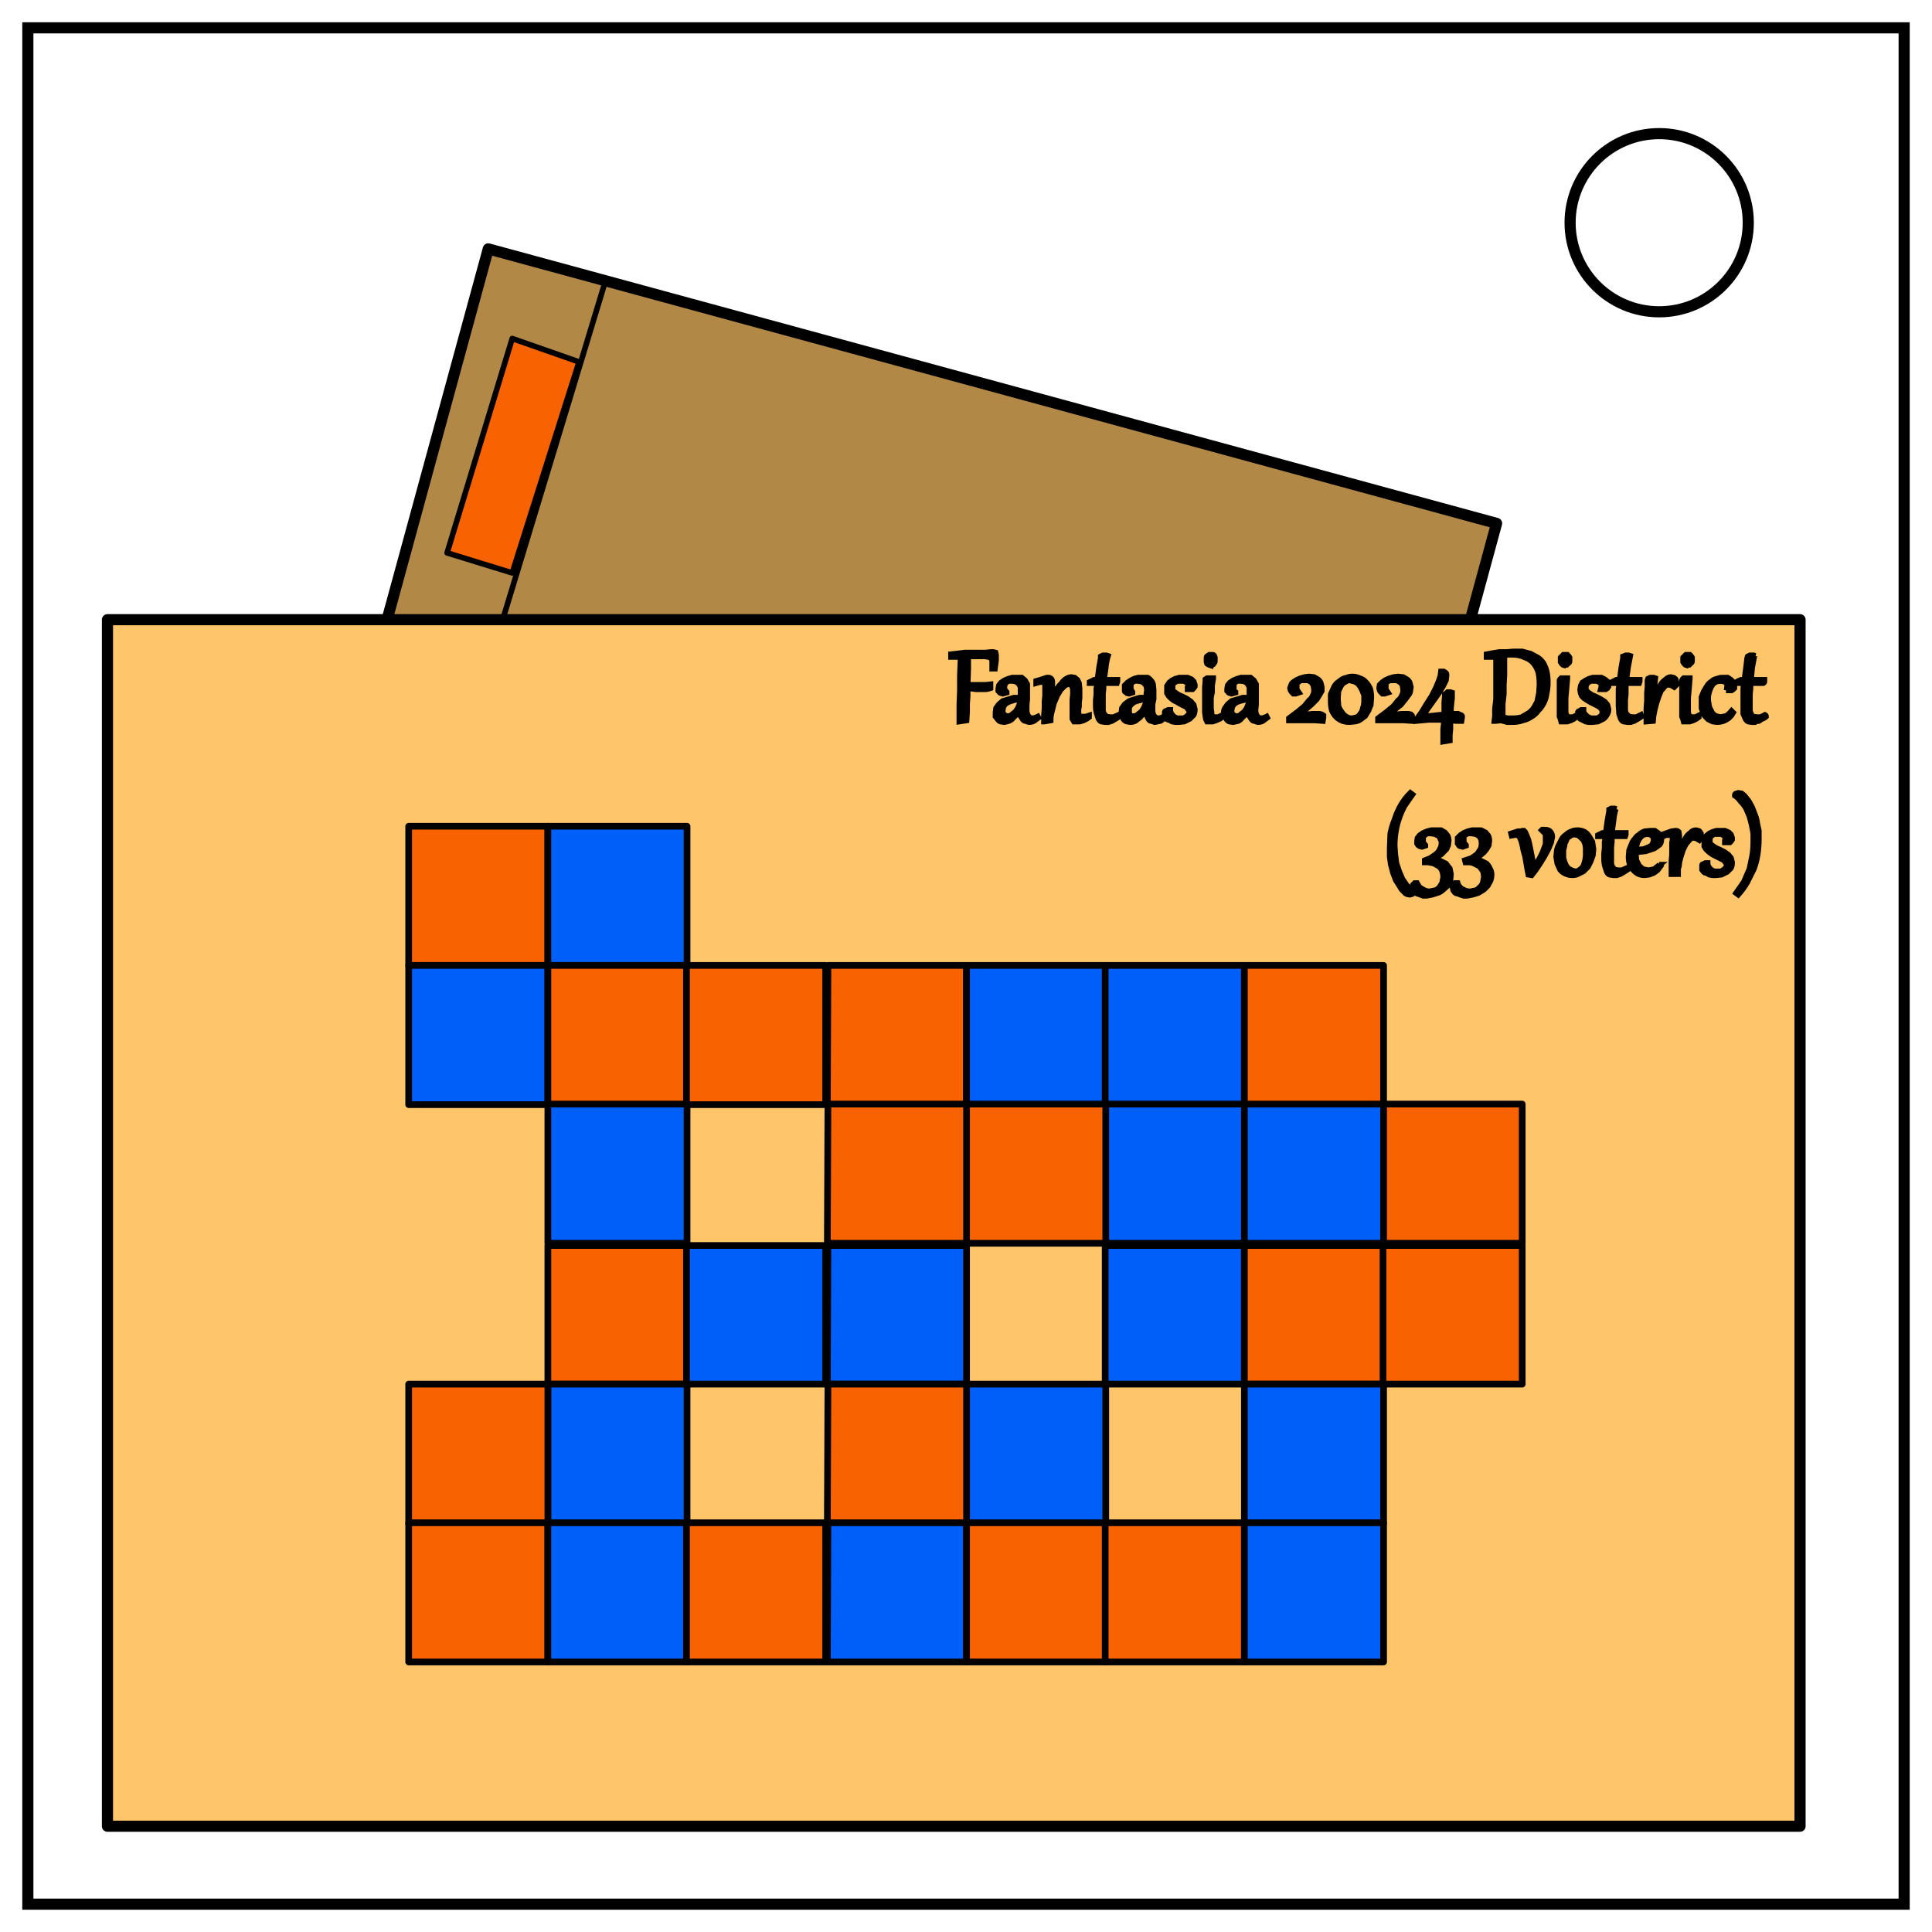
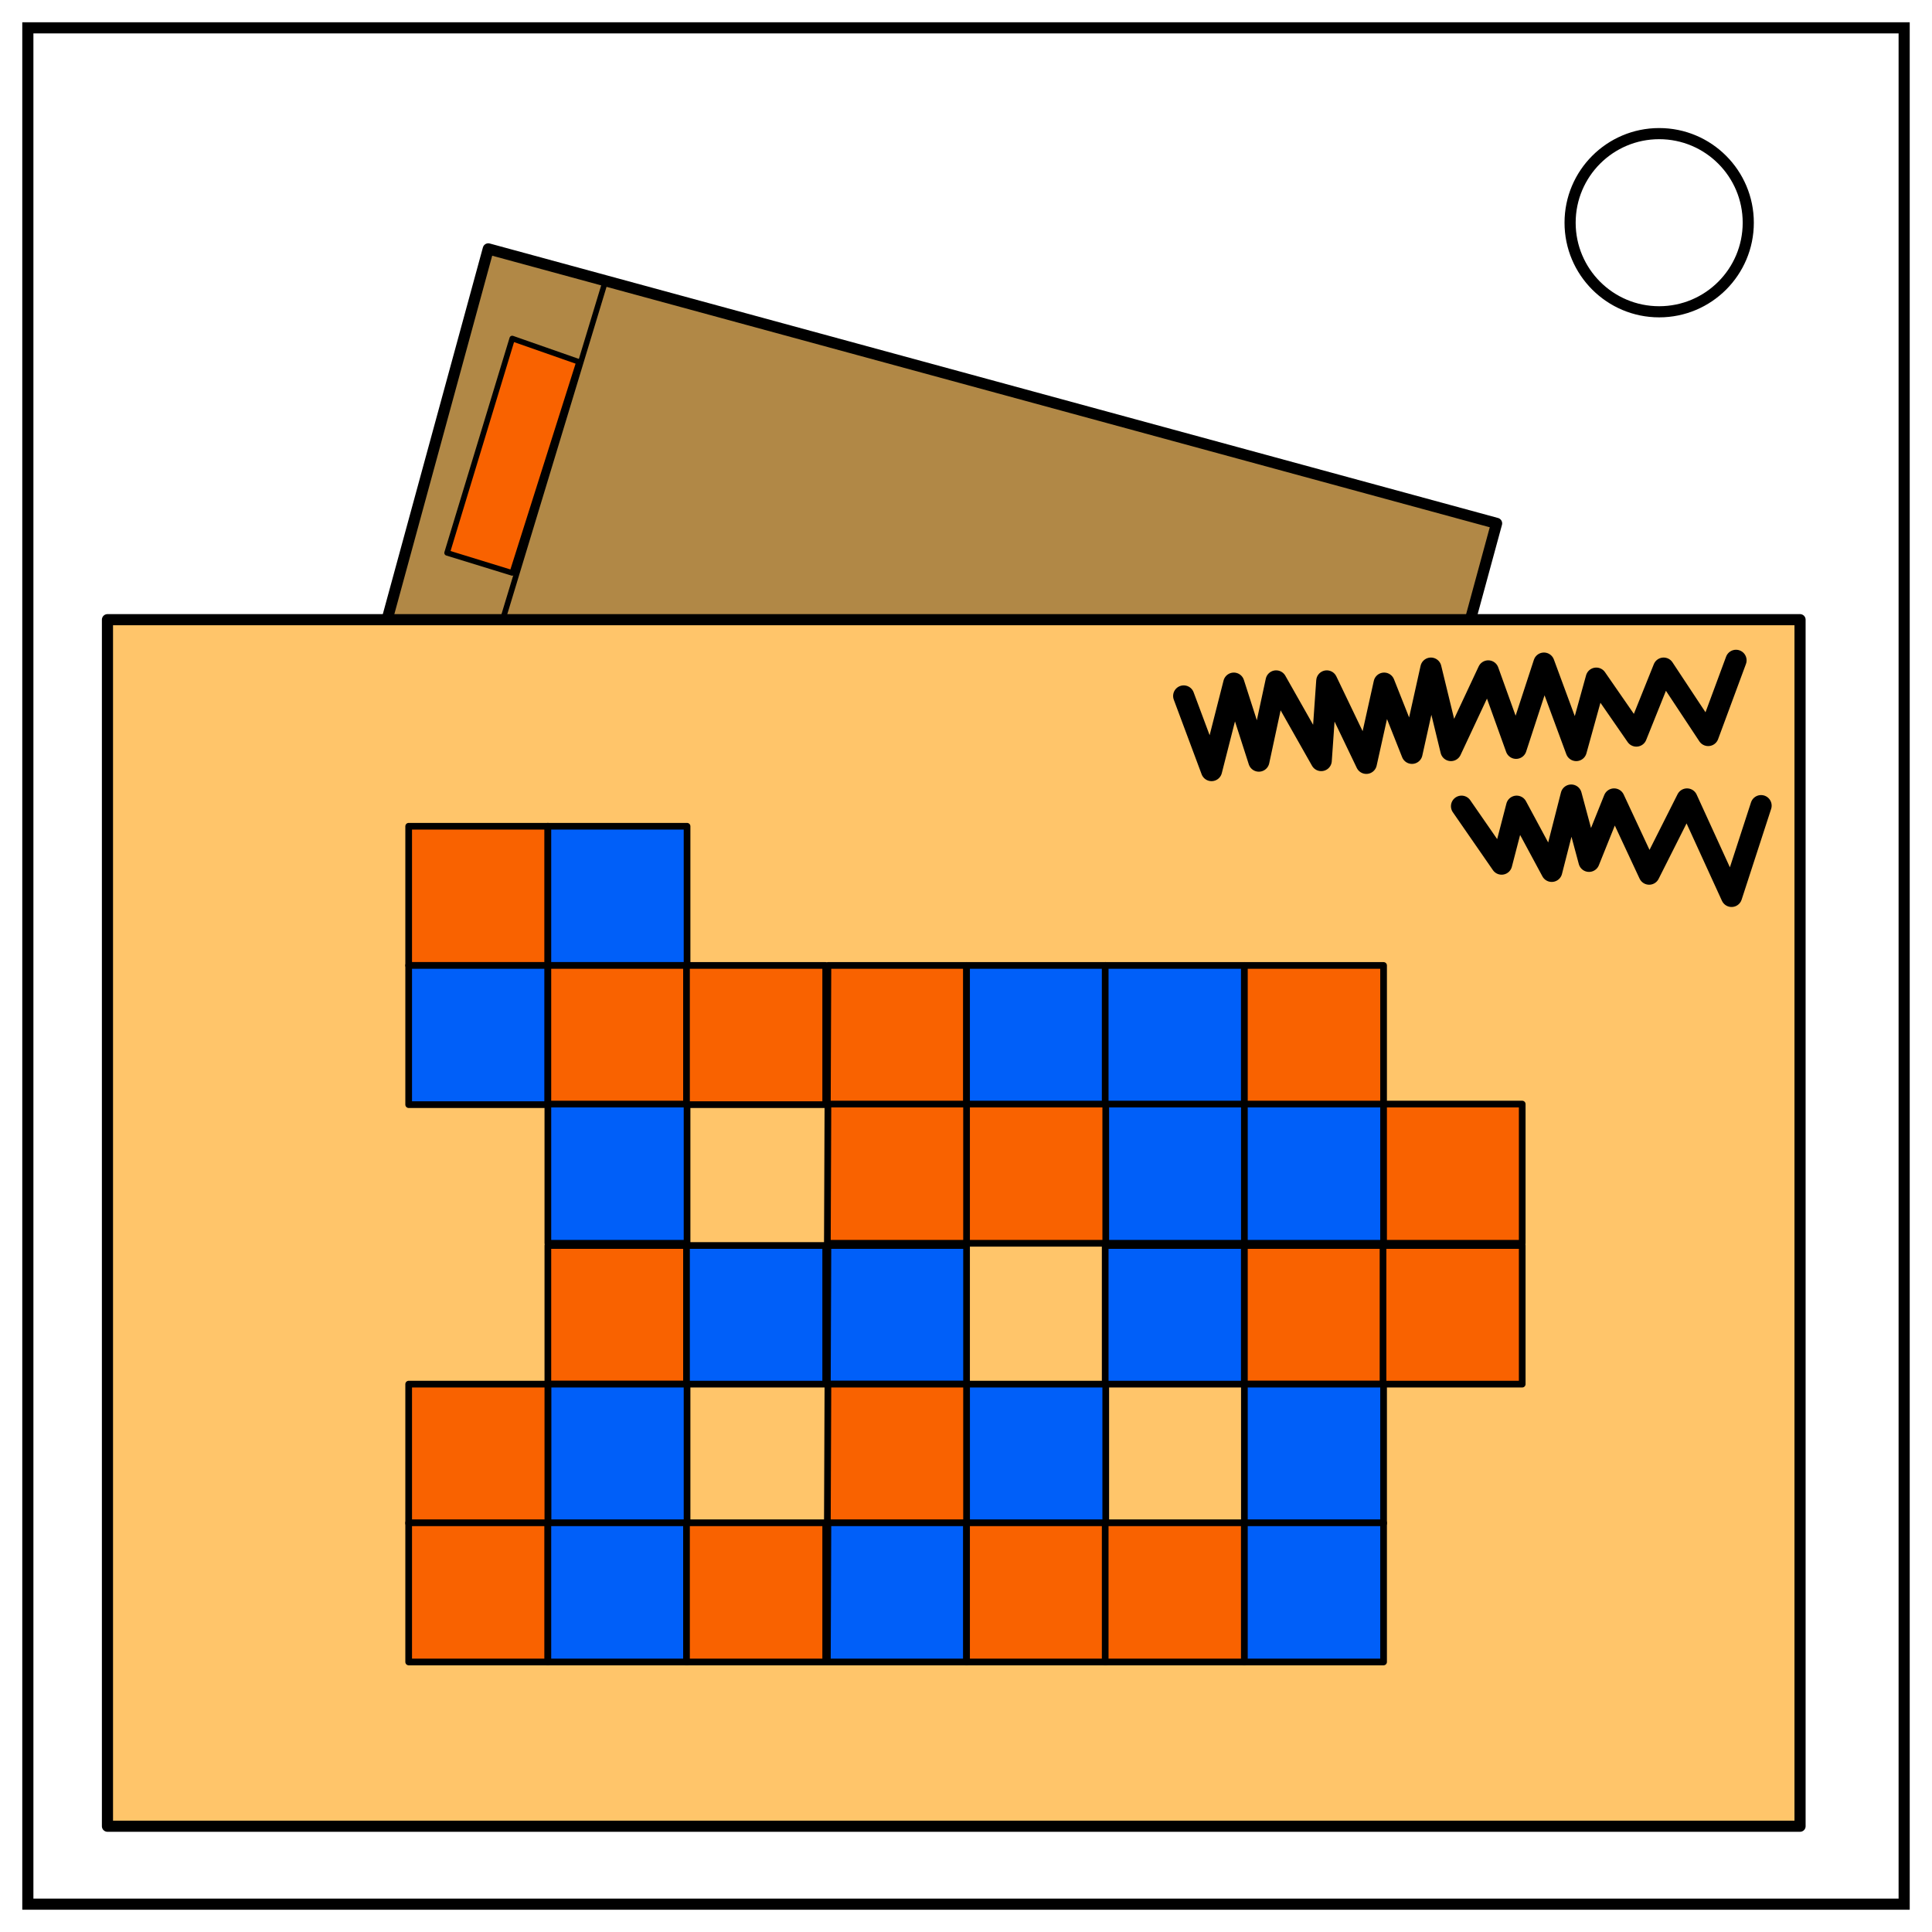
<svg xmlns="http://www.w3.org/2000/svg" fill="none" stroke="#000" stroke-width="2" viewBox="0 0 347 347">
  <path fill="#b18846" stroke-linecap="round" stroke-linejoin="round" stroke-miterlimit="3" d="M87.7 44.7 268.8 94l-19 69.8-181.1-49.5z" />
  <path d="M5 5h337v337H5z" />
  <circle cx="298" cy="40" r="16" />
  <path fill="#ffc56a" stroke-linecap="round" stroke-linejoin="round" stroke-miterlimit="3" d="M19.3 111.3h304V328h-304z" />
  <g stroke-linecap="round" stroke-linejoin="round" stroke-miterlimit="3" stroke-width="1.2">
    <path fill="#f96200" d="M73.4 148.4h25v25h-25z" />
    <path fill="#005ff9" d="M98.4 148.4h25v25h-25zm-25 25h25v25h-25z" />
    <path fill="#f96200" d="M98.4 173.4h25v25h-25z" />
    <path fill="#f96200" d="M123.3 173.4h25v25h-25zm25.4 0h24.9v25h-25z" />
    <path fill="#005ff9" d="M173.6 173.4h25v25h-25z" />
    <path fill="#005ff9" d="M198.5 173.4h25v25h-25z" />
    <path fill="#f96200" d="M223.5 173.4h25v25h-25z" />
    <path fill="#f96200" d="M248.4 198.3h25v25h-25z" />
    <path fill="#005ff9" d="M223.5 198.3h25v25h-25zm-25 0h25v25h-25z" />
    <path fill="#f96200" d="M173.6 198.3h25v25h-25zm-24.9 0h24.9v25h-25z" />
    <path fill="#005ff9" d="M98.4 198.3h25v25h-25z" />
    <path fill="#f96200" d="M98.4 223.7h25v24.9h-25z" />
    <path fill="#005ff9" d="M123.3 223.7h25v24.9h-25zm25.4 0h24.9v24.9h-25zm49.8 0h25v24.9h-25z" />
    <path fill="#f96200" d="M223.5 223.7h25v24.9h-25z" />
    <path fill="#f96200" d="M248.4 223.7h25v24.9h-25z" />
    <path fill="#005ff9" d="M223.5 248.6h25v25h-25zm-49.9 0h25v25h-25z" />
    <path fill="#f96200" d="M148.7 248.6h24.9v25h-25z" />
    <path fill="#005ff9" d="M98.4 248.6h25v25h-25z" />
    <path fill="#f96200" d="M73.4 248.6h25v25h-25z" />
    <path fill="#f96200" d="M73.4 273.5h25v25h-25z" />
    <path fill="#005ff9" d="M98.4 273.5h25v25h-25z" />
    <path fill="#f96200" d="M123.3 273.5h25v25h-25z" />
    <path fill="#005ff9" d="M148.7 273.5h24.9v25h-25z" />
    <path fill="#f96200" d="M173.6 273.5h25v25h-25z" />
    <path fill="#f96200" d="M198.5 273.5h25v25h-25z" />
    <path fill="#005ff9" d="M223.5 273.5h25v25h-25z" />
  </g>
-   <g fill="#000" stroke-width="1" aria-label="Fantasia 2024 District (33 voters)">
-     <path d="M172.5 118.8v-.4q0-.2-.2-.3l-.2-.1h-1.3v-.5l.9-.1.8-.1.8-.1h3.7l1-.1h.4l.4.1.1.4v1l-.1.7-.1.8h-.5v-1.5l-.2-.4-.4-.2-.7-.1h-3v2.2l-.1 2.9h3.2l.9-.1v.7l-.3.1-.5.1h-1.8l-1.5-.2v1.4l-.1 1.5v1.4l-.1 1.5-1.3.2v-3l.1-2.6v-2.6l.1-2.6zm10.9 5.2q0-.5-.2-.8l-.3-.5-.5-.3-.6-.1h-.7l-.4.3q-.2.1-.2.3l-.1.4v.5l.4.5v.1l-.7.2-.3-.1q-.2 0-.3-.2l-.2-.2v-.4l.1-.6.4-.5.6-.4.7-.3.7-.2h1.7l.6.5.4.7v2.7l-.1.9v1q0 .7.3 1.1.3.4.7.4.4 0 1-.3l.1.2-.8.6q-.4.2-.9.2l-.6-.2q-.3 0-.5-.3l-.4-.6v-1.4l-.6 1-.7.7q-.3.4-.8.6l-.8.2-.7-.1q-.3-.1-.5-.4l-.4-.5v-.7l.1-.8.5-.7.7-.6 1-.3 1-.3h1.2v-1.4zm-3.3 3.6v.4q0 .2.2.3 0 .2.2.3h.9l.5-.4.5-.4.4-.6.3-.7.1-.8h-.8l-.7.2-.6.2-.6.4-.3.5-.1.6zm7.7-4.3v-.4l-.2-.2-.1-.2h-.7l-.7.2v-.4l.7-.2.6-.2.6-.2h.3q.3 0 .5.2t.2.6v.8l-.1.7v.8l-.2.9v1q.4-1.4.9-2.4.4-1 1-1.5.4-.6.9-.9.5-.3.9-.3l.6.1.5.4.3.6.1 1v1.7l-.1.8v.7l-.1.5v.7l.1.4q.1.2.3.2h.9l.6-.2v.3l-.4.3-.6.3-.7.2h-1l-.3-.5v-3.4l.1-1v-.6q0-.6-.2-.9-.2-.3-.6-.3-.3 0-.7.3l-.7.7-.6 1-.6 1.4-.4 1.6q-.2.7-.2 1.5l-1.1.2h-.1v-1.1l.1-1.3V126l.1-1.1v-1.6zm11.2-5.5q-.3 1-.4 2.1l-.3 2.2h2.4v.3l-.1.3h-2.4v1l-.1 1v2.7q0 .5.2.8l.4.5.7.1h.6l.9-.4.1.3-.6.4-.7.4-.6.2h-.6l-.7-.1q-.3-.1-.5-.5l-.3-.9q-.2-.6-.2-1.4v-1l.1-1v-1.1l.2-1h-1.4v-.2l.4-.2.4-.2h.6l.3-2.2.3-1.7v-.3l.2-.1.2-.1h.6l.3.1zm7 6.2-.1-.8-.4-.5-.5-.3-.6-.1h-.6l-.5.3-.2.3v.9l.3.5v.1l-.6.2-.4-.1-.2-.2q-.2 0-.2-.2v-1l.5-.5.6-.4.6-.3.7-.2h1.7q.4.2.6.5.3.3.4.7l.1 1v1.7l-.2.9v1q0 .7.3 1.1.3.4.8.4.4 0 .9-.3l.1.2q-.3.4-.7.6l-1 .2-.6-.2q-.3 0-.5-.3l-.3-.6-.1-.8v-.6l-.6 1-.6.7-.8.6q-.4.2-.9.2l-.6-.1q-.4-.1-.6-.4l-.3-.5-.1-.7.1-.8.5-.7.8-.6.9-.3 1-.3h1.2v-.7l.1-.7zm-3.3 3.6v.4l.2.3.2.3h.9l.5-.4.5-.4.4-.6.3-.7.2-.8h-.8l-.8.2-.6.2-.5.4-.4.5v.6zm7.5-.1q0 .4.2.7l.4.5.6.3h1.2l.5-.3.3-.3q.2-.2.2-.5t-.2-.5l-.3-.4-.6-.3-.6-.3-.5-.3-.6-.3-.5-.4-.4-.4-.3-.5v-1.3l.4-.6.5-.4.6-.3.7-.2h1.5l.7.3.4.4.2.6v.3l-.2.3-.2.2h-.9v-.4l.1-.2-.1-.5-.3-.2-.4-.2h-1.1l-.6.3-.3.4v1l.5.4.6.4.7.3.8.4.7.5.5.6.2.8q0 .6-.2 1l-.7.7-1 .5-1 .1h-.6l-.6-.1-.5-.3q-.3 0-.5-.2l-.3-.4v-.8q0-.2.2-.2l.4-.2h.3zm7.2-8-.3-.1-.3-.2-.1-.3v-.8q0-.2.2-.3l.3-.2h.6q.2 0 .3.2l.1.3v.7q0 .2-.2.3 0 .2-.2.3h-.4zm.5 2.4-.2 1.2v1.2l-.2 1v2l.1.6v.5l.2.2.2.2h.8l.6-.3.1.3-.4.3-.7.3-.6.2h-1l-.2-.4-.1-.5-.1-.8v-4.4l.1-1.3v-.2l.3-.2h1.1zm6.6 2.1q0-.5-.2-.8l-.3-.5-.5-.3-.6-.1h-.7l-.4.3-.2.3v.9q0 .3.3.5v.1l-.7.2-.3-.1q-.2 0-.3-.2l-.2-.2v-.4l.1-.6.4-.5.6-.4.7-.3.7-.2h1.7l.6.5.4.7v3.6l-.1 1q0 .7.3 1.1.3.4.7.4.4 0 1-.3l.1.2-.8.6q-.4.2-.9.2l-.6-.2q-.3 0-.5-.3l-.4-.6v-1.4l-.6 1-.7.7q-.3.4-.7.6l-.9.2-.7-.1q-.3-.1-.5-.4l-.3-.5q-.2-.3-.2-.7 0-.5.2-.8l.5-.7.7-.6 1-.3 1-.3h1.2v-1.4zm-3.3 3.6v.4q0 .2.2.3 0 .2.2.3h.9l.5-.4.5-.4.4-.6.3-.7.1-.8h-.7l-.8.2-.6.2-.6.4-.3.5-.1.6zm10.3 1.4 1.6-1.2 1.2-1 .8-1q.4-.3.6-.7l.3-.7v-.6l-.1-.7-.4-.6-.6-.3h-1.3l-.4.3-.3.3v1l.4.6-.6.2h-.4l-.3-.3-.2-.3-.1-.4.2-.6q.1-.3.4-.5l.6-.4.7-.3.7-.2.8-.1.9.1.7.4q.3.2.5.6l.2.8v.7l-.4.7-.5.8-1 1-1.2 1-1.6 1.1 1-.2 1-.2 1-.1h1.3l.4.1.3.2v.4l-.1.6-1.5-.1h-4.6zm11.4-7.5q.7 0 1.3.3.7.2 1.1.7.5.5.8 1.2.2.7.2 1.6l-.1 1.3-.4 1-.6 1-.8.6q-.4.3-1 .4l-1 .1q-.7 0-1.3-.2-.7-.3-1.1-.7-.5-.5-.8-1.2-.2-.7-.2-1.7v-1.2l.5-1.1q.2-.5.6-.9l.8-.6q.4-.3 1-.4.4-.2 1-.2zm0 7.5.8-.2q.4-.2.7-.7.3-.4.4-1 .2-.5.2-1.2v-1l-.3-.8-.4-.8-.5-.6-.6-.3-.8-.2q-.4 0-.8.3-.4.2-.7.6l-.5 1-.1 1.3.1 1.4q.2.6.6 1.1.3.5.8.8.4.3 1 .3zm4.6 0 1.6-1.2 1.2-1 .8-1q.4-.3.6-.7l.3-.7v-.6l-.1-.7q-.2-.4-.5-.6l-.5-.3h-1.3l-.5.3-.2.3v1l.4.6-.6.2h-.4l-.3-.3-.2-.3-.1-.4.1-.6.5-.5.6-.4.7-.3.7-.2.8-.1.9.1.7.4q.3.2.5.6l.2.8-.1.7q0 .3-.3.7l-.6.8-.8 1-1.3 1-1.6 1.1 1-.2 1-.2 1-.1h1.3l.4.1.2.2.1.4-.1.6-1.5-.1h-4.6zm6.9.2q1-1.3 1.6-2.4l1.2-1.9.7-1.4.5-1.2.3-.9.1-.8h.5l.3.2q.2.1.2.3v.3l-.1.8-.5 1-.7 1.2-1 1.4-1 1.4-1 1.5 2-.2 1.9-.2v-2.2l.1-1.1v-.3l.3-.2.2-.2h.5l.3.1v1l-.1.9-.1.9v1h1.3l.4.2q.2 0 .3.2v.3l-.1.6h-1l-1-.1v1.6l-.1 1v1l-1.2.2V131l.1-.9v-.8h-2.7l-2.2.2zm15.8-11.5v3.6l-.1 1.7v1.7l-.2 1.7v2.4l.9.2h.9q.9 0 1.6-.2l1.2-.7q.6-.4 1-1l.6-1.1.3-1.5.1-1.5q0-1.2-.2-2.2-.3-1-.9-1.7-.6-.7-1.5-1-1-.5-2.3-.5h-.7l-.7.1zm-3.2-.2 1.1-.2 1.2-.2h1.3l1.2-.1h1.6l1.5.4 1.3.7q.6.4 1 1 .4.7.6 1.5.2.9.2 2 0 1-.2 1.9-.1.9-.5 1.7-.4.8-1 1.4-.5.7-1.2 1.1-.7.5-1.6.7-.8.3-1.8.3h-1l-1.1-.3-1 .1h-.2l.1-.9v-1.3l.2-1.7v-7.4q-.1-.2-.3-.2H267zm14 2-.3-.1-.2-.2-.2-.3v-.8l.3-.3.2-.2h.7l.2.2.2.3v.7q0 .2-.2.3l-.3.3h-.3zm.5 2.4-.1 1.2-.1 1.2-.1 1v2.6l.1.5.2.2.2.2h.8l.6-.3v.3l-.4.3-.6.3-.6.2h-1.1l-.1-.4-.2-.5v-6.5l.1-.2.2-.2h1.1zm2.9 5.6q0 .4.2.7l.5.5.6.3h1.2l.5-.3.3-.3.1-.5-.1-.5-.4-.4-.5-.3-.6-.3-.6-.3-.5-.3-.6-.4-.4-.4-.2-.5-.1-.6.1-.7.3-.6.6-.4.6-.3.7-.2h1.5l.6.3.5.4.2.6v.3l-.2.3-.3.2h-.9l.1-.4v-.7l-.4-.2-.4-.2h-1.1l-.5.3-.3.4-.1.5.1.5.4.4.6.4.7.3.8.4.8.5.5.6.2.8q0 .6-.3 1-.2.4-.6.7l-1 .5-1 .1h-.7l-.5-.1-.6-.3-.4-.2-.3-.4-.1-.5v-.3q.1-.2.3-.2l.3-.2h.4zm8.4-9.7-.4 2.1-.3 2.2h2.4v.3l-.1.3H292v2l-.1 1v1.7q0 .5.2.8l.5.5.6.1h.7l.8-.4.1.3-.6.4-.7.4-.6.2h-.6l-.7-.1q-.3-.1-.5-.5l-.3-.9-.1-1.4v-3.1l.2-1h-1.4v-.2l.4-.2.4-.2h.6l.3-2.2.3-1.7v-.3l.3-.1.2-.1h.5l.3.1zm2.9 11.8v-2.4l.1-1.3v-1.4l.1-1.2v-1.1l.1-.3.2-.1.2-.1h.6l.3.1-.1 1-.2 1.2v1.3l-.2 1.3.7-2q.3-.9.7-1.5.4-.7.9-1 .5-.5 1-.5l.4.1q.2 0 .3.2.2 0 .2.3l.1.3v.5l-.4.4-.5-.3-.4-.1h-.5l-.4.4-.6.7-.4 1-.4 1.2-.3 1.2-.2 1-.1 1zm7.3-10.1-.3-.1-.2-.2-.2-.3v-.8l.3-.3.2-.2h.7l.2.2.2.3v.7q0 .2-.2.3l-.3.3h-.3zm.5 2.4-.1 1.2-.1 1.2-.1 1v2.6l.1.5.2.2.2.2h.8l.6-.3v.3l-.4.3-.6.3-.6.2h-1.1l-.1-.4-.2-.5v-6.5l.1-.2.2-.2h1.1zm6.6 2.1.1-.7v-.4l-.2-.3-.4-.2-.5-.1-.8.1-.6.4-.4.6-.3.8-.2.8v.8l.2 1.2.5 1q.3.4.7.6l.8.2 1-.2q.5-.3 1-.9l.2.2.1.1q-.5.9-1.3 1.3-.7.4-1.6.4l-.8-.1-.8-.4-.5-.5q-.3-.3-.4-.7l-.3-.8v-2l.4-1 .6-1q.3-.5.8-.8.4-.4 1-.5.4-.2 1-.2h.9l.6.4.4.4q.2.3.2.7v.4l-.2.2-.3.2h-1zm5-6.2-.4 2.1-.2 2.2h2.4v.3q0 .2-.2.3h-2.3v1l-.1 1v2.7q0 .5.2.8.1.3.4.5l.7.1h.6l.8-.4q.2.1.2.3-.3.3-.7.4l-.6.4q-.4 0-.7.2h-.6l-.6-.1q-.3-.1-.5-.5l-.4-.9v-4.5l.1-1h-1.4l.1-.2.3-.2.5-.2h.6l.3-2.2.2-1.7.1-.3.2-.1.2-.1h.7l.2.1zm-61.2 42.6-.3.2-.4.1-.5-.1q-.3-.1-.5-.4-.5-.4-.8-1l-.7-1.1-.5-1.3-.4-1.5-.2-1.4v-1.5l.1-2.7q.3-1.4.8-2.6.4-1.3 1.1-2.5.7-1.2 1.7-2.2l.4.3-1.4 2q-.6 1.1-1 2.3-.4 1.1-.6 2.4-.2 1.2-.2 2.5l.1 1.5.2 1.6.5 1.5.6 1.4.9 1.3 1 1.1z" />
-     <path d="m255.9 154.5 1-.4 1-.7q.5-.4.7-.9.3-.5.3-1.1 0-.4-.2-.7-.1-.4-.4-.6l-.6-.3-.7-.1h-.7l-.4.3-.3.3v1l.4.5v.1l-.6.2-.4-.1-.3-.2-.2-.3v-.4l.1-.6.4-.5.6-.4.7-.3.8-.2h1.7l.7.4.5.6q.2.4.2.9l-.1.8-.3.7-.6.6q-.2.3-.6.5l-.7.5-.6.3h.2l1.2.2 1 .5.7.9.2 1-.1 1.2-.5.9-.8.7q-.4.4-1 .6l-1 .3-1 .2h-.6l-.5-.2-.6-.2-.4-.2-.3-.4q-.2-.2-.2-.5l.1-.3q0-.2.2-.3l.2-.2h.4l.4.7.6.4.6.3.6.1 1-.2q.4-.1.8-.5l.5-.8.2-1q0-.7-.2-1.2t-.6-.8l-.9-.5-1-.2h-.6zm7.2 0 1.2-.4 1-.7.6-.9q.2-.5.2-1.1l-.1-.7-.4-.6-.6-.3-.7-.1h-.7l-.5.3-.2.3v1l.4.5v.1l-.6.2-.4-.1q-.2 0-.3-.2l-.2-.3v-1l.5-.5.6-.4.7-.3.8-.2h1.6l.8.4.5.6q.2.4.2.9l-.1.8-.4.7-.5.6-.6.5-.7.5-.7.3h.3l1.2.2 1 .5q.4.4.6.9.3.5.3 1 0 .7-.2 1.2l-.5.9-.7.7-1 .6-1 .3-1 .2h-.6l-.6-.2-.5-.2q-.3 0-.5-.2l-.3-.4-.1-.5v-.3l.2-.3q.2 0 .3-.2h.4q.1.4.4.7.2.3.5.4l.6.3.7.1 1-.2q.4-.1.7-.5.4-.3.6-.8l.2-1q0-.7-.2-1.2l-.6-.8-1-.5q-.4-.2-1-.2h-.5zm11.4 2.6-.2-1-.2-1.2-.2-1.1-.3-1.1-.2-1-.2-.7-.2-.5q0-.2-.2-.3l-.2-.2h-.6l-.5.1-.1-.4.6-.2.6-.2h.5l.3-.1h.3l.2.2.2.4.2.5.2.5.2.8.2 1 .2 1 .2 1.1.1 1.1.6-.8.5-.8.5-1 .3-.8.3-.8v-1.8l-.7-.7.1-.1h.4q.7 0 1 .3.4.4.4 1l-.2 1-.5 1.2-.7 1.3-.8 1.3-.8 1.2-.7.9zm5-3.2.1-1.1q.1-.6.4-1.1l.5-1q.3-.5.8-.8.4-.4 1-.6.4-.2 1-.2.7 0 1.3.3.5.3.8.8l.6 1 .2 1.3-.1 1.1-.4 1.1-.5 1-.8.8-1 .5q-.4.2-1 .2-.7 0-1.3-.3-.5-.2-.9-.7l-.5-1.1-.2-1.2zm1.3-.6v.8l.2.7.3.7.4.5.6.3.6.2q.4 0 .7-.2l.5-.4q.3-.3.4-.7l.2-.7.1-.8v-1.4l-.1-.7-.3-.7-.5-.5-.5-.4-.6-.1q-.4 0-.7.2l-.6.4-.3.7q-.2.3-.2.7l-.2.8v.6zm9.4-8q-.3 1-.4 2.1l-.3 2.2h2.5v.3l-.1.3h-2.4v1l-.1 1v2.7q0 .5.2.8l.4.5.7.1h.6l.9-.4.1.3-.6.4-.7.4-.6.2h-.6l-.7-.1q-.3-.1-.5-.5l-.3-.9q-.2-.6-.2-1.4v-1l.1-1v-1.1l.2-1H287v-.2l.4-.2.4-.2h.6l.3-2.2.3-1.7v-.3l.2-.1.2-.1h.6l.3.1zm7.8 10h.2l.1.2-.6.8-.7.5-.8.3-.8.1q-.6 0-1.1-.2-.6-.3-1-.8-.4-.4-.6-1-.2-.6-.2-1.3l.1-1.2.4-1q.2-.6.6-1 .3-.5.8-.8.4-.4 1-.6l1-.1h.8l.6.4.5.5.1.6q0 .6-.3 1l-1 .7-1.5.5-1.8.2v.1l.1 1.3.5 1 .7.6 1 .2 1-.2 1-.8zm-1-4.3v-.5l-.3-.4-.3-.2-.5-.1-.6.1-.5.3-.4.5-.3.6-.2.7-.1.6 1.4-.1 1-.4q.4-.2.6-.5l.2-.6zm3.2 6v-2.3l.1-1.2v-2.1l.1-.6v-.6l-.3-.2h-.9l-.4.2v-.4l1.4-.5.8-.1q.3 0 .5.2l.1.6v1.4l-.1.8-.1 1-.1 1 .6-2 .8-1.6q.4-.7.9-1 .4-.5 1-.5l.4.1q.2 0 .3.2l.2.3v.8l-.3.4-.5-.3-.4-.1h-.5l-.4.4-.6.7-.5 1-.4 1.2-.3 1.2q0 .6-.2 1v1zm6.5-2q0 .4.2.7l.4.5.6.3h1.2l.5-.3.3-.3q.2-.2.2-.5t-.2-.5l-.3-.4-.6-.3-.6-.3-.6-.3-.5-.3-.5-.4-.4-.4-.3-.5v-1.3l.4-.6.5-.4.6-.3.7-.2h1.5l.7.3.4.4.2.6v.3l-.2.3-.2.2h-.9v-.4l.1-.2-.1-.5-.3-.2-.4-.2h-1.2l-.5.3-.3.4v1l.5.4.6.4.7.3.8.4.7.5.5.6.2.8q0 .6-.2 1l-.7.7-1 .5-1 .1h-.6l-.6-.1-.5-.3q-.3 0-.5-.2l-.3-.4v-.8q0-.2.2-.2l.4-.2h.3zm4.9-12.3q.1-.2.3-.2l.3-.1.6.1.5.4.8 1 .6 1.1.5 1.3q.3.7.4 1.5l.3 1.4v1.5q0 1.4-.2 2.7-.2 1.4-.7 2.7l-1.2 2.4q-.7 1.2-1.6 2.2l-.4-.3 1.4-2 1-2.3.5-2.4q.2-1.2.2-2.5v-1.5l-.3-1.6-.4-1.5-.6-1.4q-.4-.7-1-1.3-.4-.6-1-1z" />
-   </g>
  <path stroke-width="1" d="m109 49.6-18.8 62" />
  <path fill="#f96200" stroke-linecap="round" stroke-linejoin="round" stroke-miterlimit="3" stroke-width="1" d="m104 65-12-4.2-11.7 38.5 11.7 3.6Z" />
+   <path stroke-linecap="round" stroke-linejoin="round" stroke-miterlimit="3" stroke-width="3.8" d="m212.6 125 5 13.4 4-15.7 4.5 14 3.1-14.4 8.1 14.3 1-14.3 7.1 14.8 3.2-14.4 5 12.6L257 120l3.6 14.8 6.7-14.3 5 13.9 5-15.3 5.8 15.7 3.6-13 7.2 10.4 4.9-12.2 8 12.1 5-13.5m4.5 26.1L311 161l-8-17.5-6.8 13.5-6.3-13.5-4.5 11.2-3.2-11.9-3.5 13.7-6.3-11.7-2.7 10.4-7.2-10.4" />
</svg>
